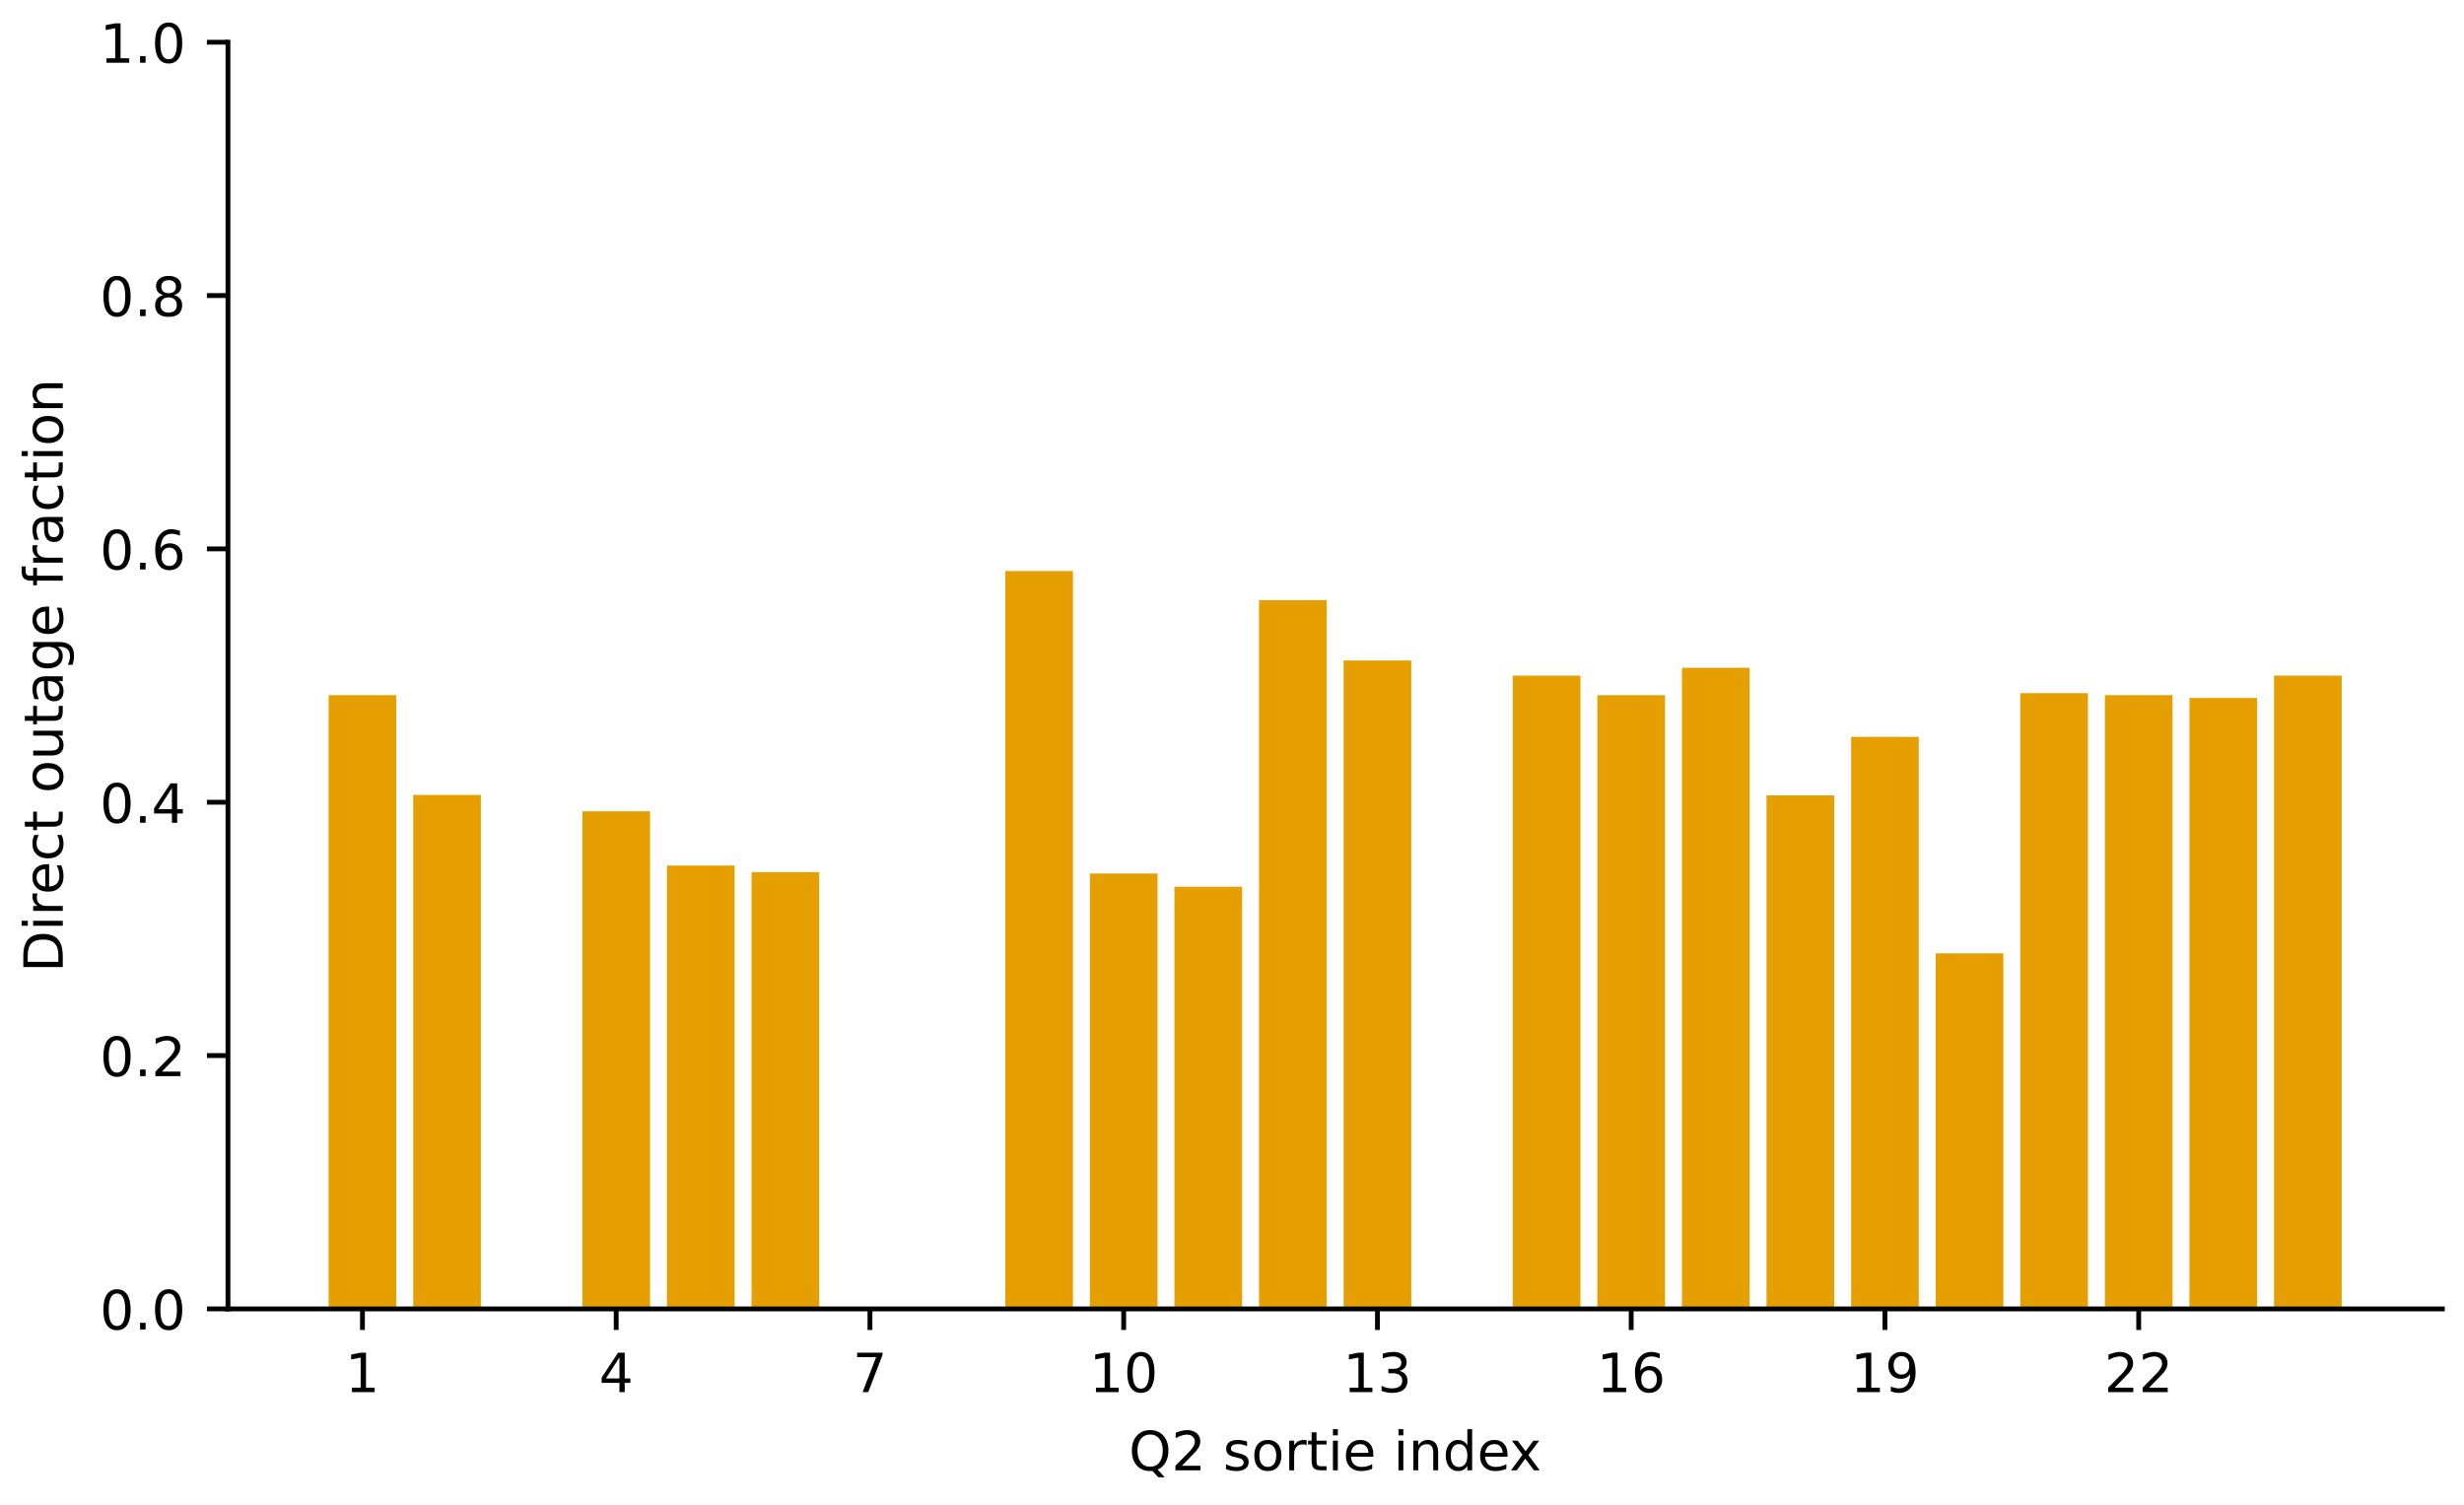
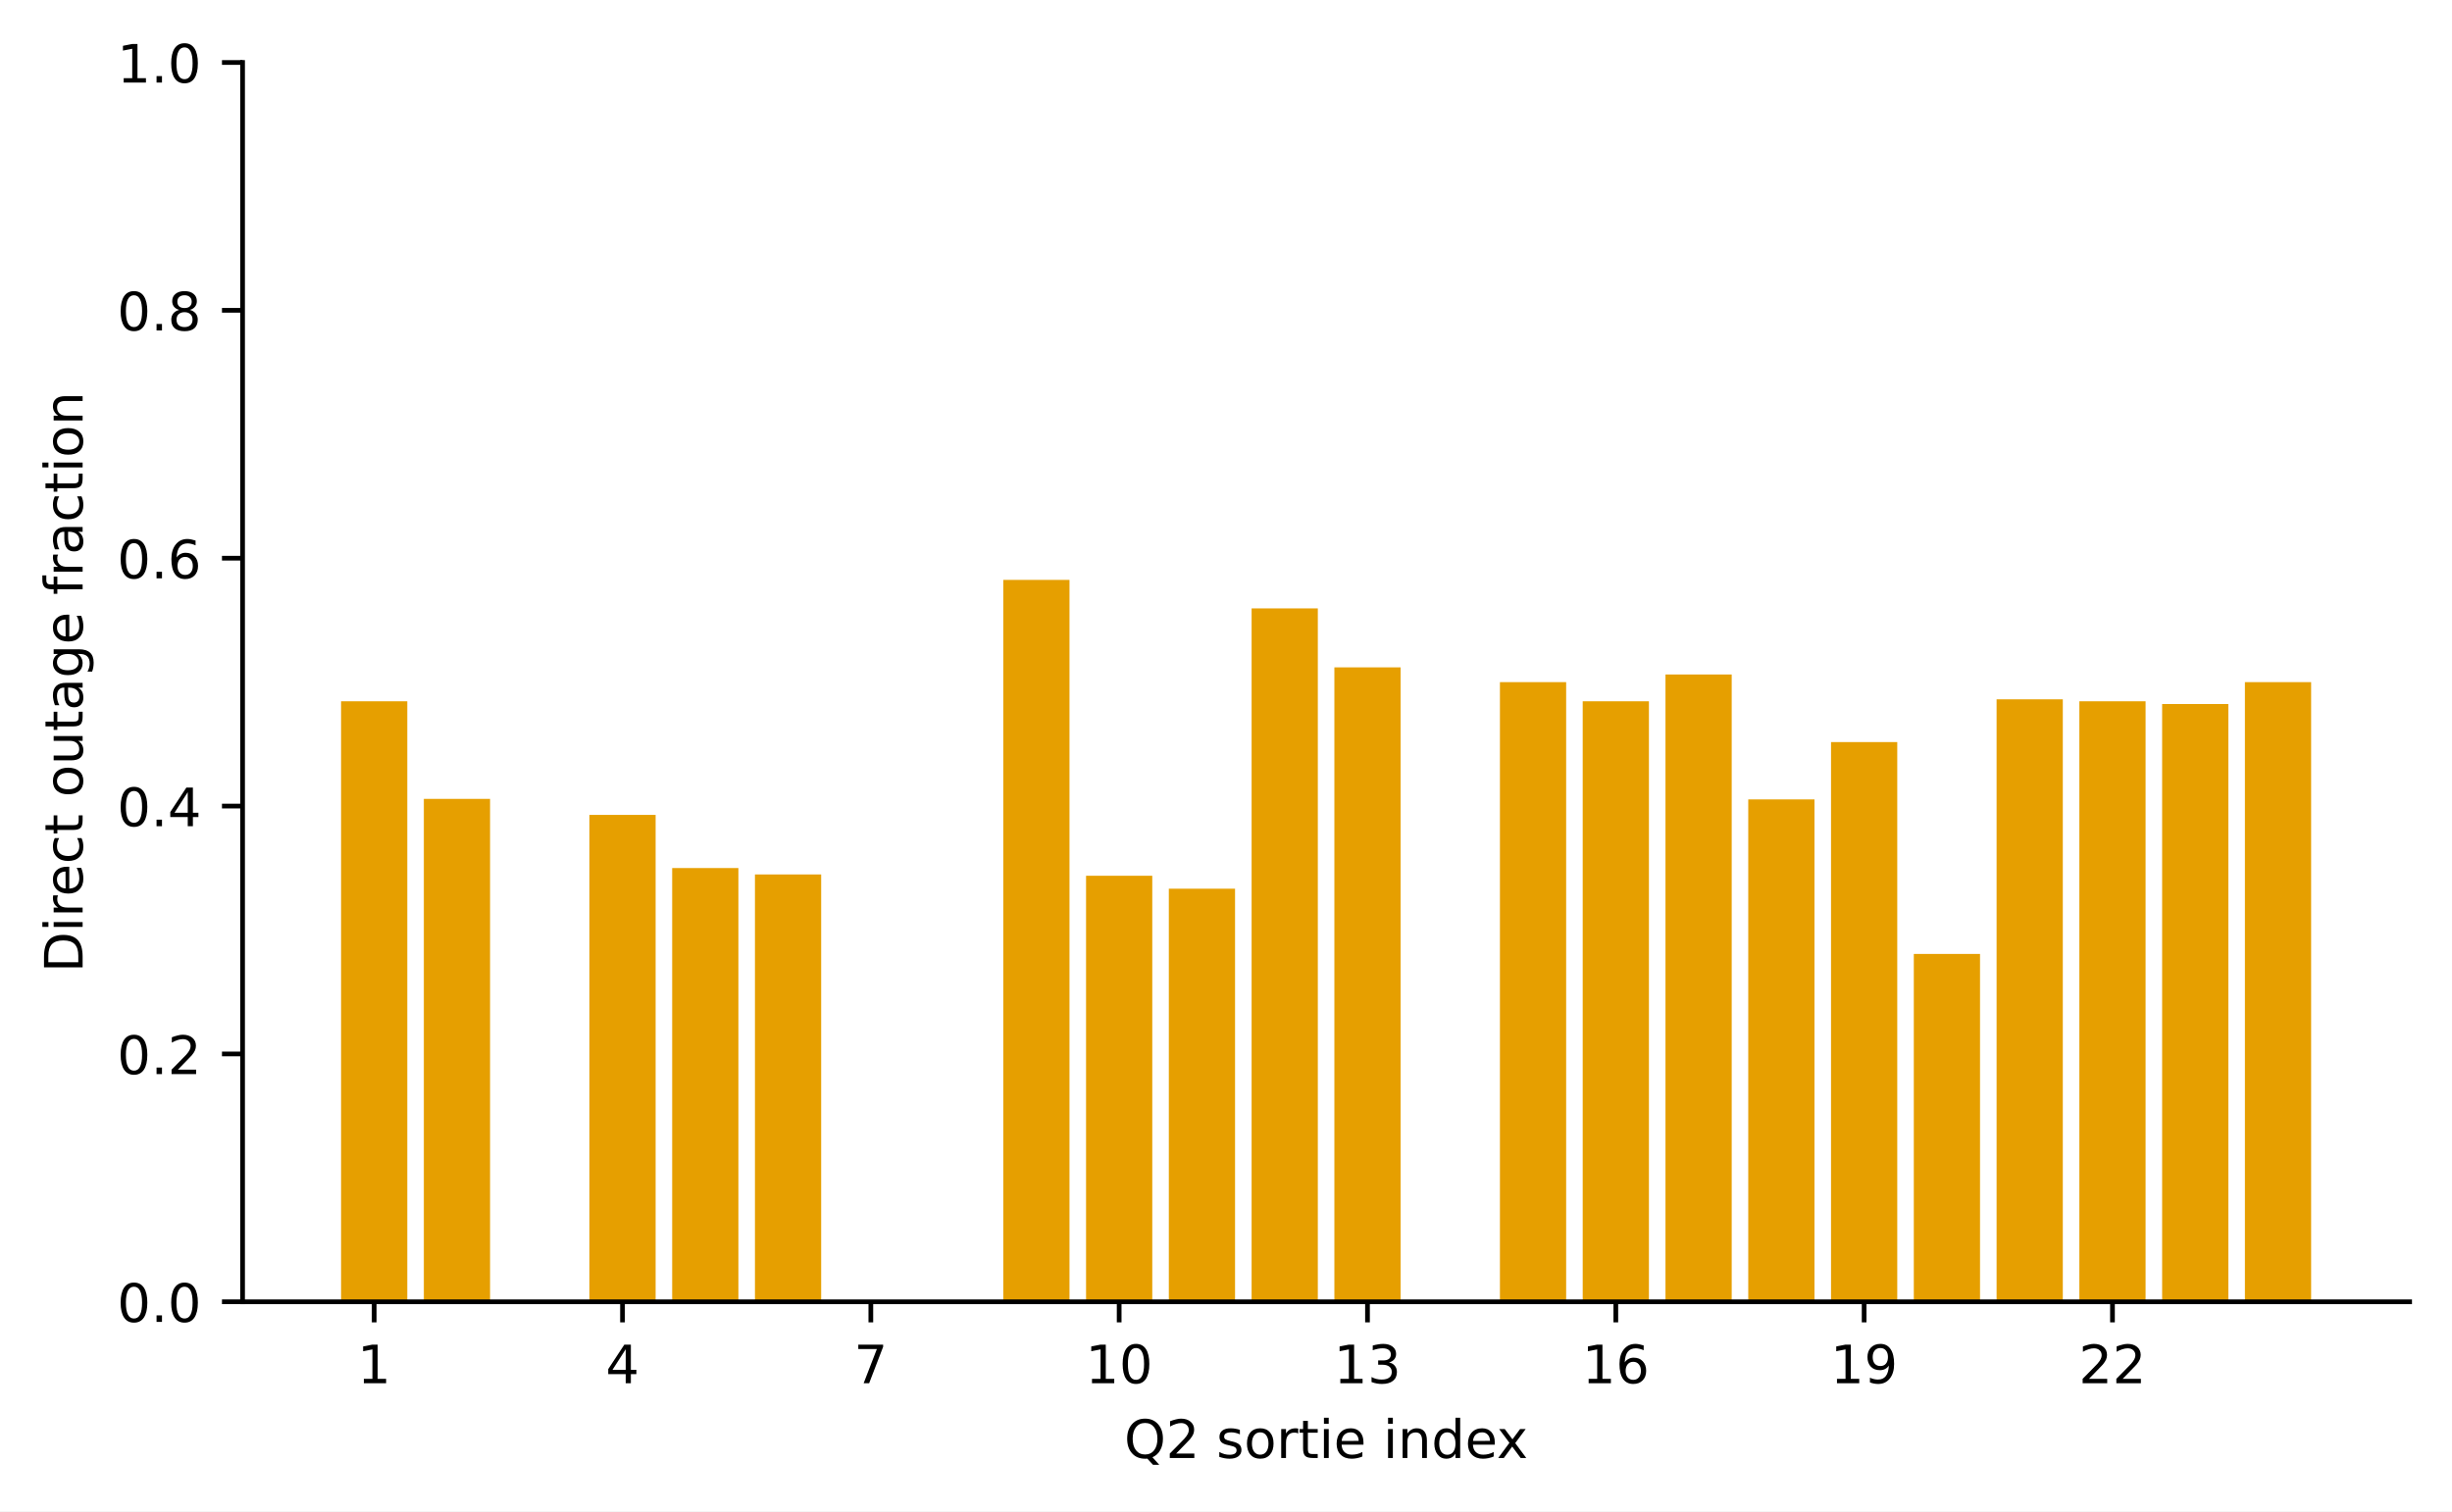
- <svg xmlns="http://www.w3.org/2000/svg" xmlns:xlink="http://www.w3.org/1999/xlink" width="409.794pt" height="250.292pt" viewBox="0 0 409.794 250.292" version="1.1">
+ <svg xmlns="http://www.w3.org/2000/svg" xmlns:xlink="http://www.w3.org/1999/xlink" width="416.703pt" height="256.912pt" viewBox="0 0 416.703 256.912" version="1.1">
  <defs>
    <style type="text/css">*{stroke-linejoin: round; stroke-linecap: butt}</style>
  </defs>
  <g id="figure_1">
    <g id="patch_1">
-       <path d="M 0 250.292  L 409.794 250.292  L 409.794 0  L 0 0  z " style="fill: #ffffff" />
+       <path d="M 0 256.912  L 416.703 256.912  L 416.703 0  L 0 0  z " style="fill: #ffffff" />
    </g>
    <g id="axes_1">
      <g id="patch_2">
-         <path d="M 37.914 217.691  L 406.194 217.691  L 406.194 7.019  L 37.914 7.019  z " style="fill: #ffffff" />
+         <path d="M 41.223 221.291  L 409.503 221.291  L 409.503 10.619  L 41.223 10.619  z " style="fill: #ffffff" />
      </g>
      <g id="patch_3">
-         <path d="M 54.654 217.691  L 65.907 217.691  L 65.907 115.613  L 54.654 115.613  z " clip-path="url(#pda8d3b3bb0)" style="fill: #e69f00" />
+         <path d="M 57.963 221.291  L 69.217 221.291  L 69.217 119.213  L 57.963 119.213  z " clip-path="url(#p1d484c1a3f)" style="fill: #e69f00" />
      </g>
      <g id="patch_4">
-         <path d="M 68.721 217.691  L 79.975 217.691  L 79.975 132.201  L 68.721 132.201  z " clip-path="url(#pda8d3b3bb0)" style="fill: #e69f00" />
+         <path d="M 72.03 221.291  L 83.284 221.291  L 83.284 135.801  L 72.03 135.801  z " clip-path="url(#p1d484c1a3f)" style="fill: #e69f00" />
      </g>
      <g id="patch_5">
-         <path d="M 82.788 217.691  L 94.042 217.691  L 94.042 217.691  L 82.788 217.691  z " clip-path="url(#pda8d3b3bb0)" style="fill: #0072b2" />
+         <path d="M 86.098 221.291  L 97.351 221.291  L 97.351 221.291  L 86.098 221.291  z " clip-path="url(#p1d484c1a3f)" style="fill: #0072b2" />
      </g>
      <g id="patch_6">
-         <path d="M 96.855 217.691  L 108.109 217.691  L 108.109 134.927  L 96.855 134.927  z " clip-path="url(#pda8d3b3bb0)" style="fill: #e69f00" />
+         <path d="M 100.165 221.291  L 111.419 221.291  L 111.419 138.527  L 100.165 138.527  z " clip-path="url(#p1d484c1a3f)" style="fill: #e69f00" />
      </g>
      <g id="patch_7">
-         <path d="M 110.922 217.691  L 122.176 217.691  L 122.176 143.956  L 110.922 143.956  z " clip-path="url(#pda8d3b3bb0)" style="fill: #e69f00" />
+         <path d="M 114.232 221.291  L 125.486 221.291  L 125.486 147.556  L 114.232 147.556  z " clip-path="url(#p1d484c1a3f)" style="fill: #e69f00" />
      </g>
      <g id="patch_8">
-         <path d="M 124.99 217.691  L 136.243 217.691  L 136.243 145.045  L 124.99 145.045  z " clip-path="url(#pda8d3b3bb0)" style="fill: #e69f00" />
+         <path d="M 128.299 221.291  L 139.553 221.291  L 139.553 148.646  L 128.299 148.646  z " clip-path="url(#p1d484c1a3f)" style="fill: #e69f00" />
      </g>
      <g id="patch_9">
-         <path d="M 139.057 217.691  L 150.311 217.691  L 150.311 217.691  L 139.057 217.691  z " clip-path="url(#pda8d3b3bb0)" style="fill: #0072b2" />
+         <path d="M 142.366 221.291  L 153.62 221.291  L 153.62 221.291  L 142.366 221.291  z " clip-path="url(#p1d484c1a3f)" style="fill: #0072b2" />
      </g>
      <g id="patch_10">
-         <path d="M 153.124 217.691  L 164.378 217.691  L 164.378 217.691  L 153.124 217.691  z " clip-path="url(#pda8d3b3bb0)" style="fill: #0072b2" />
+         <path d="M 156.434 221.291  L 167.687 221.291  L 167.687 221.291  L 156.434 221.291  z " clip-path="url(#p1d484c1a3f)" style="fill: #0072b2" />
      </g>
      <g id="patch_11">
-         <path d="M 167.191 217.691  L 178.445 217.691  L 178.445 94.969  L 167.191 94.969  z " clip-path="url(#pda8d3b3bb0)" style="fill: #e69f00" />
+         <path d="M 170.501 221.291  L 181.755 221.291  L 181.755 98.57  L 170.501 98.57  z " clip-path="url(#p1d484c1a3f)" style="fill: #e69f00" />
      </g>
      <g id="patch_12">
-         <path d="M 181.259 217.691  L 192.512 217.691  L 192.512 145.272  L 181.259 145.272  z " clip-path="url(#pda8d3b3bb0)" style="fill: #e69f00" />
+         <path d="M 184.568 221.291  L 195.822 221.291  L 195.822 148.873  L 184.568 148.873  z " clip-path="url(#p1d484c1a3f)" style="fill: #e69f00" />
      </g>
      <g id="patch_13">
-         <path d="M 195.326 217.691  L 206.58 217.691  L 206.58 147.467  L 195.326 147.467  z " clip-path="url(#pda8d3b3bb0)" style="fill: #e69f00" />
+         <path d="M 198.635 221.291  L 209.889 221.291  L 209.889 151.067  L 198.635 151.067  z " clip-path="url(#p1d484c1a3f)" style="fill: #e69f00" />
      </g>
      <g id="patch_14">
-         <path d="M 209.393 217.691  L 220.647 217.691  L 220.647 99.815  L 209.393 99.815  z " clip-path="url(#pda8d3b3bb0)" style="fill: #e69f00" />
+         <path d="M 212.703 221.291  L 223.956 221.291  L 223.956 103.415  L 212.703 103.415  z " clip-path="url(#p1d484c1a3f)" style="fill: #e69f00" />
      </g>
      <g id="patch_15">
-         <path d="M 223.46 217.691  L 234.714 217.691  L 234.714 109.847  L 223.46 109.847  z " clip-path="url(#pda8d3b3bb0)" style="fill: #e69f00" />
+         <path d="M 226.77 221.291  L 238.024 221.291  L 238.024 113.447  L 226.77 113.447  z " clip-path="url(#p1d484c1a3f)" style="fill: #e69f00" />
      </g>
      <g id="patch_16">
-         <path d="M 237.527 217.691  L 248.781 217.691  L 248.781 217.691  L 237.527 217.691  z " clip-path="url(#pda8d3b3bb0)" style="fill: #0072b2" />
+         <path d="M 240.837 221.291  L 252.091 221.291  L 252.091 221.291  L 240.837 221.291  z " clip-path="url(#p1d484c1a3f)" style="fill: #0072b2" />
      </g>
      <g id="patch_17">
-         <path d="M 251.595 217.691  L 262.848 217.691  L 262.848 112.355  L 251.595 112.355  z " clip-path="url(#pda8d3b3bb0)" style="fill: #e69f00" />
+         <path d="M 254.904 221.291  L 266.158 221.291  L 266.158 115.955  L 254.904 115.955  z " clip-path="url(#p1d484c1a3f)" style="fill: #e69f00" />
      </g>
      <g id="patch_18">
-         <path d="M 265.662 217.691  L 276.916 217.691  L 276.916 115.613  L 265.662 115.613  z " clip-path="url(#pda8d3b3bb0)" style="fill: #e69f00" />
+         <path d="M 268.972 221.291  L 280.225 221.291  L 280.225 119.213  L 268.972 119.213  z " clip-path="url(#p1d484c1a3f)" style="fill: #e69f00" />
      </g>
      <g id="patch_19">
-         <path d="M 279.729 217.691  L 290.983 217.691  L 290.983 111.055  L 279.729 111.055  z " clip-path="url(#pda8d3b3bb0)" style="fill: #e69f00" />
+         <path d="M 283.039 221.291  L 294.293 221.291  L 294.293 114.655  L 283.039 114.655  z " clip-path="url(#p1d484c1a3f)" style="fill: #e69f00" />
      </g>
      <g id="patch_20">
-         <path d="M 293.796 217.691  L 305.05 217.691  L 305.05 132.283  L 293.796 132.283  z " clip-path="url(#pda8d3b3bb0)" style="fill: #e69f00" />
+         <path d="M 297.106 221.291  L 308.36 221.291  L 308.36 135.884  L 297.106 135.884  z " clip-path="url(#p1d484c1a3f)" style="fill: #e69f00" />
      </g>
      <g id="patch_21">
-         <path d="M 307.864 217.691  L 319.117 217.691  L 319.117 122.549  L 307.864 122.549  z " clip-path="url(#pda8d3b3bb0)" style="fill: #e69f00" />
+         <path d="M 311.173 221.291  L 322.427 221.291  L 322.427 126.149  L 311.173 126.149  z " clip-path="url(#p1d484c1a3f)" style="fill: #e69f00" />
      </g>
      <g id="patch_22">
-         <path d="M 321.931 217.691  L 333.185 217.691  L 333.185 158.555  L 321.931 158.555  z " clip-path="url(#pda8d3b3bb0)" style="fill: #e69f00" />
+         <path d="M 325.24 221.291  L 336.494 221.291  L 336.494 162.155  L 325.24 162.155  z " clip-path="url(#p1d484c1a3f)" style="fill: #e69f00" />
      </g>
      <g id="patch_23">
-         <path d="M 335.998 217.691  L 347.252 217.691  L 347.252 115.281  L 335.998 115.281  z " clip-path="url(#pda8d3b3bb0)" style="fill: #e69f00" />
+         <path d="M 339.308 221.291  L 350.561 221.291  L 350.561 118.881  L 339.308 118.881  z " clip-path="url(#p1d484c1a3f)" style="fill: #e69f00" />
      </g>
      <g id="patch_24">
-         <path d="M 350.065 217.691  L 361.319 217.691  L 361.319 115.613  L 350.065 115.613  z " clip-path="url(#pda8d3b3bb0)" style="fill: #e69f00" />
+         <path d="M 353.375 221.291  L 364.629 221.291  L 364.629 119.213  L 353.375 119.213  z " clip-path="url(#p1d484c1a3f)" style="fill: #e69f00" />
      </g>
      <g id="patch_25">
-         <path d="M 364.133 217.691  L 375.386 217.691  L 375.386 116.073  L 364.133 116.073  z " clip-path="url(#pda8d3b3bb0)" style="fill: #e69f00" />
+         <path d="M 367.442 221.291  L 378.696 221.291  L 378.696 119.673  L 367.442 119.673  z " clip-path="url(#p1d484c1a3f)" style="fill: #e69f00" />
      </g>
      <g id="patch_26">
-         <path d="M 378.2 217.691  L 389.454 217.691  L 389.454 112.355  L 378.2 112.355  z " clip-path="url(#pda8d3b3bb0)" style="fill: #e69f00" />
+         <path d="M 381.509 221.291  L 392.763 221.291  L 392.763 115.955  L 381.509 115.955  z " clip-path="url(#p1d484c1a3f)" style="fill: #e69f00" />
      </g>
      <g id="matplotlib.axis_1">
        <g id="xtick_1">
          <g id="line2d_1">
            <defs>
-               <path id="mabcaca8bea" d="M 0 0  L 0 3.5  " style="stroke: #000000; stroke-width: 0.8" />
+               <path id="m7c13e8b05c" d="M 0 0  L 0 3.5  " style="stroke: #000000; stroke-width: 0.8" />
            </defs>
            <g>
-               <use xlink:href="#mabcaca8bea" x="60.28" y="217.691" style="stroke: #000000; stroke-width: 0.8" />
+               <use xlink:href="#m7c13e8b05c" x="63.59" y="221.291" style="stroke: #000000; stroke-width: 0.8" />
            </g>
          </g>
          <g id="text_1">
-             <text style="font-size: 9px; font-family: 'DejaVu Sans', 'Bitstream Vera Sans', 'Computer Modern Sans Serif', 'Lucida Grande', 'Verdana', 'Geneva', 'Lucid', 'Arial', 'Helvetica', 'Avant Garde', sans-serif; text-anchor: middle" x="60.28" y="231.529" transform="rotate(-0 60.28041 231.5288)">1</text>
+             <text style="font-size: 9px; font-family: 'DejaVu Sans', 'Bitstream Vera Sans', 'Computer Modern Sans Serif', 'Lucida Grande', 'Verdana', 'Geneva', 'Lucid', 'Arial', 'Helvetica', 'Avant Garde', sans-serif; text-anchor: middle" x="63.59" y="235.13" transform="rotate(-0 63.59002 235.1299)">1</text>
          </g>
        </g>
        <g id="xtick_2">
          <g id="line2d_2">
            <g>
-               <use xlink:href="#mabcaca8bea" x="102.482" y="217.691" style="stroke: #000000; stroke-width: 0.8" />
+               <use xlink:href="#m7c13e8b05c" x="105.792" y="221.291" style="stroke: #000000; stroke-width: 0.8" />
            </g>
          </g>
          <g id="text_2">
-             <text style="font-size: 9px; font-family: 'DejaVu Sans', 'Bitstream Vera Sans', 'Computer Modern Sans Serif', 'Lucida Grande', 'Verdana', 'Geneva', 'Lucid', 'Arial', 'Helvetica', 'Avant Garde', sans-serif; text-anchor: middle" x="102.482" y="231.529" transform="rotate(-0 102.4821 231.5288)">4</text>
+             <text style="font-size: 9px; font-family: 'DejaVu Sans', 'Bitstream Vera Sans', 'Computer Modern Sans Serif', 'Lucida Grande', 'Verdana', 'Geneva', 'Lucid', 'Arial', 'Helvetica', 'Avant Garde', sans-serif; text-anchor: middle" x="105.792" y="235.13" transform="rotate(-0 105.7917 235.1299)">4</text>
          </g>
        </g>
        <g id="xtick_3">
          <g id="line2d_3">
            <g>
-               <use xlink:href="#mabcaca8bea" x="144.684" y="217.691" style="stroke: #000000; stroke-width: 0.8" />
+               <use xlink:href="#m7c13e8b05c" x="147.993" y="221.291" style="stroke: #000000; stroke-width: 0.8" />
            </g>
          </g>
          <g id="text_3">
-             <text style="font-size: 9px; font-family: 'DejaVu Sans', 'Bitstream Vera Sans', 'Computer Modern Sans Serif', 'Lucida Grande', 'Verdana', 'Geneva', 'Lucid', 'Arial', 'Helvetica', 'Avant Garde', sans-serif; text-anchor: middle" x="144.684" y="231.529" transform="rotate(-0 144.6838 231.5288)">7</text>
+             <text style="font-size: 9px; font-family: 'DejaVu Sans', 'Bitstream Vera Sans', 'Computer Modern Sans Serif', 'Lucida Grande', 'Verdana', 'Geneva', 'Lucid', 'Arial', 'Helvetica', 'Avant Garde', sans-serif; text-anchor: middle" x="147.993" y="235.13" transform="rotate(-0 147.9934 235.1299)">7</text>
          </g>
        </g>
        <g id="xtick_4">
          <g id="line2d_4">
            <g>
-               <use xlink:href="#mabcaca8bea" x="186.885" y="217.691" style="stroke: #000000; stroke-width: 0.8" />
+               <use xlink:href="#m7c13e8b05c" x="190.195" y="221.291" style="stroke: #000000; stroke-width: 0.8" />
            </g>
          </g>
          <g id="text_4">
-             <text style="font-size: 9px; font-family: 'DejaVu Sans', 'Bitstream Vera Sans', 'Computer Modern Sans Serif', 'Lucida Grande', 'Verdana', 'Geneva', 'Lucid', 'Arial', 'Helvetica', 'Avant Garde', sans-serif; text-anchor: middle" x="186.885" y="231.529" transform="rotate(-0 186.8854 231.5288)">10</text>
+             <text style="font-size: 9px; font-family: 'DejaVu Sans', 'Bitstream Vera Sans', 'Computer Modern Sans Serif', 'Lucida Grande', 'Verdana', 'Geneva', 'Lucid', 'Arial', 'Helvetica', 'Avant Garde', sans-serif; text-anchor: middle" x="190.195" y="235.13" transform="rotate(-0 190.1951 235.1299)">10</text>
          </g>
        </g>
        <g id="xtick_5">
          <g id="line2d_5">
            <g>
-               <use xlink:href="#mabcaca8bea" x="229.087" y="217.691" style="stroke: #000000; stroke-width: 0.8" />
+               <use xlink:href="#m7c13e8b05c" x="232.397" y="221.291" style="stroke: #000000; stroke-width: 0.8" />
            </g>
          </g>
          <g id="text_5">
-             <text style="font-size: 9px; font-family: 'DejaVu Sans', 'Bitstream Vera Sans', 'Computer Modern Sans Serif', 'Lucida Grande', 'Verdana', 'Geneva', 'Lucid', 'Arial', 'Helvetica', 'Avant Garde', sans-serif; text-anchor: middle" x="229.087" y="231.529" transform="rotate(-0 229.0871 231.5288)">13</text>
+             <text style="font-size: 9px; font-family: 'DejaVu Sans', 'Bitstream Vera Sans', 'Computer Modern Sans Serif', 'Lucida Grande', 'Verdana', 'Geneva', 'Lucid', 'Arial', 'Helvetica', 'Avant Garde', sans-serif; text-anchor: middle" x="232.397" y="235.13" transform="rotate(-0 232.3967 235.1299)">13</text>
          </g>
        </g>
        <g id="xtick_6">
          <g id="line2d_6">
            <g>
-               <use xlink:href="#mabcaca8bea" x="271.289" y="217.691" style="stroke: #000000; stroke-width: 0.8" />
+               <use xlink:href="#m7c13e8b05c" x="274.598" y="221.291" style="stroke: #000000; stroke-width: 0.8" />
            </g>
          </g>
          <g id="text_6">
-             <text style="font-size: 9px; font-family: 'DejaVu Sans', 'Bitstream Vera Sans', 'Computer Modern Sans Serif', 'Lucida Grande', 'Verdana', 'Geneva', 'Lucid', 'Arial', 'Helvetica', 'Avant Garde', sans-serif; text-anchor: middle" x="271.289" y="231.529" transform="rotate(-0 271.2888 231.5288)">16</text>
+             <text style="font-size: 9px; font-family: 'DejaVu Sans', 'Bitstream Vera Sans', 'Computer Modern Sans Serif', 'Lucida Grande', 'Verdana', 'Geneva', 'Lucid', 'Arial', 'Helvetica', 'Avant Garde', sans-serif; text-anchor: middle" x="274.598" y="235.13" transform="rotate(-0 274.5984 235.1299)">16</text>
          </g>
        </g>
        <g id="xtick_7">
          <g id="line2d_7">
            <g>
-               <use xlink:href="#mabcaca8bea" x="313.49" y="217.691" style="stroke: #000000; stroke-width: 0.8" />
+               <use xlink:href="#m7c13e8b05c" x="316.8" y="221.291" style="stroke: #000000; stroke-width: 0.8" />
            </g>
          </g>
          <g id="text_7">
-             <text style="font-size: 9px; font-family: 'DejaVu Sans', 'Bitstream Vera Sans', 'Computer Modern Sans Serif', 'Lucida Grande', 'Verdana', 'Geneva', 'Lucid', 'Arial', 'Helvetica', 'Avant Garde', sans-serif; text-anchor: middle" x="313.49" y="231.529" transform="rotate(-0 313.4905 231.5288)">19</text>
+             <text style="font-size: 9px; font-family: 'DejaVu Sans', 'Bitstream Vera Sans', 'Computer Modern Sans Serif', 'Lucida Grande', 'Verdana', 'Geneva', 'Lucid', 'Arial', 'Helvetica', 'Avant Garde', sans-serif; text-anchor: middle" x="316.8" y="235.13" transform="rotate(-0 316.8001 235.1299)">19</text>
          </g>
        </g>
        <g id="xtick_8">
          <g id="line2d_8">
            <g>
-               <use xlink:href="#mabcaca8bea" x="355.692" y="217.691" style="stroke: #000000; stroke-width: 0.8" />
+               <use xlink:href="#m7c13e8b05c" x="359.002" y="221.291" style="stroke: #000000; stroke-width: 0.8" />
            </g>
          </g>
          <g id="text_8">
-             <text style="font-size: 9px; font-family: 'DejaVu Sans', 'Bitstream Vera Sans', 'Computer Modern Sans Serif', 'Lucida Grande', 'Verdana', 'Geneva', 'Lucid', 'Arial', 'Helvetica', 'Avant Garde', sans-serif; text-anchor: middle" x="355.692" y="231.529" transform="rotate(-0 355.6922 231.5288)">22</text>
+             <text style="font-size: 9px; font-family: 'DejaVu Sans', 'Bitstream Vera Sans', 'Computer Modern Sans Serif', 'Lucida Grande', 'Verdana', 'Geneva', 'Lucid', 'Arial', 'Helvetica', 'Avant Garde', sans-serif; text-anchor: middle" x="359.002" y="235.13" transform="rotate(-0 359.0018 235.1299)">22</text>
          </g>
        </g>
        <g id="text_9">
-           <text style="font-size: 9px; font-family: 'DejaVu Sans', 'Bitstream Vera Sans', 'Computer Modern Sans Serif', 'Lucida Grande', 'Verdana', 'Geneva', 'Lucid', 'Arial', 'Helvetica', 'Avant Garde', sans-serif; text-anchor: middle" x="222.054" y="244.53" transform="rotate(-0 222.0535 244.5295)">Q2 sortie index</text>
+           <text style="font-size: 9px; font-family: 'DejaVu Sans', 'Bitstream Vera Sans', 'Computer Modern Sans Serif', 'Lucida Grande', 'Verdana', 'Geneva', 'Lucid', 'Arial', 'Helvetica', 'Avant Garde', sans-serif; text-anchor: middle" x="225.363" y="247.84" transform="rotate(-0 225.3631 247.8402)">Q2 sortie index</text>
        </g>
      </g>
      <g id="matplotlib.axis_2">
        <g id="ytick_1">
          <g id="line2d_9">
            <defs>
-               <path id="mb2bdf7ec52" d="M 0 0  L -3.5 0  " style="stroke: #000000; stroke-width: 0.8" />
+               <path id="m2b40726a57" d="M 0 0  L -3.5 0  " style="stroke: #000000; stroke-width: 0.8" />
            </defs>
            <g>
-               <use xlink:href="#mb2bdf7ec52" x="37.914" y="217.691" style="stroke: #000000; stroke-width: 0.8" />
+               <use xlink:href="#m2b40726a57" x="41.223" y="221.291" style="stroke: #000000; stroke-width: 0.8" />
            </g>
          </g>
          <g id="text_10">
-             <text style="font-size: 9px; font-family: 'DejaVu Sans', 'Bitstream Vera Sans', 'Computer Modern Sans Serif', 'Lucida Grande', 'Verdana', 'Geneva', 'Lucid', 'Arial', 'Helvetica', 'Avant Garde', sans-serif; text-anchor: end" x="30.914" y="221.11" transform="rotate(-0 30.91352 221.1099)">0.0</text>
+             <text style="font-size: 9px; font-family: 'DejaVu Sans', 'Bitstream Vera Sans', 'Computer Modern Sans Serif', 'Lucida Grande', 'Verdana', 'Geneva', 'Lucid', 'Arial', 'Helvetica', 'Avant Garde', sans-serif; text-anchor: end" x="34.223" y="224.711" transform="rotate(-0 34.22313 224.7106)">0.0</text>
          </g>
        </g>
        <g id="ytick_2">
          <g id="line2d_10">
            <g>
-               <use xlink:href="#mb2bdf7ec52" x="37.914" y="175.557" style="stroke: #000000; stroke-width: 0.8" />
+               <use xlink:href="#m2b40726a57" x="41.223" y="179.157" style="stroke: #000000; stroke-width: 0.8" />
            </g>
          </g>
          <g id="text_11">
-             <text style="font-size: 9px; font-family: 'DejaVu Sans', 'Bitstream Vera Sans', 'Computer Modern Sans Serif', 'Lucida Grande', 'Verdana', 'Geneva', 'Lucid', 'Arial', 'Helvetica', 'Avant Garde', sans-serif; text-anchor: end" x="30.914" y="178.975" transform="rotate(-0 30.91352 178.9755)">0.2</text>
+             <text style="font-size: 9px; font-family: 'DejaVu Sans', 'Bitstream Vera Sans', 'Computer Modern Sans Serif', 'Lucida Grande', 'Verdana', 'Geneva', 'Lucid', 'Arial', 'Helvetica', 'Avant Garde', sans-serif; text-anchor: end" x="34.223" y="182.576" transform="rotate(-0 34.22313 182.5762)">0.2</text>
          </g>
        </g>
        <g id="ytick_3">
          <g id="line2d_11">
            <g>
-               <use xlink:href="#mb2bdf7ec52" x="37.914" y="133.422" style="stroke: #000000; stroke-width: 0.8" />
+               <use xlink:href="#m2b40726a57" x="41.223" y="137.022" style="stroke: #000000; stroke-width: 0.8" />
            </g>
          </g>
          <g id="text_12">
-             <text style="font-size: 9px; font-family: 'DejaVu Sans', 'Bitstream Vera Sans', 'Computer Modern Sans Serif', 'Lucida Grande', 'Verdana', 'Geneva', 'Lucid', 'Arial', 'Helvetica', 'Avant Garde', sans-serif; text-anchor: end" x="30.914" y="136.841" transform="rotate(-0 30.91352 136.8411)">0.4</text>
+             <text style="font-size: 9px; font-family: 'DejaVu Sans', 'Bitstream Vera Sans', 'Computer Modern Sans Serif', 'Lucida Grande', 'Verdana', 'Geneva', 'Lucid', 'Arial', 'Helvetica', 'Avant Garde', sans-serif; text-anchor: end" x="34.223" y="140.442" transform="rotate(-0 34.22313 140.4418)">0.4</text>
          </g>
        </g>
        <g id="ytick_4">
          <g id="line2d_12">
            <g>
-               <use xlink:href="#mb2bdf7ec52" x="37.914" y="91.288" style="stroke: #000000; stroke-width: 0.8" />
+               <use xlink:href="#m2b40726a57" x="41.223" y="94.888" style="stroke: #000000; stroke-width: 0.8" />
            </g>
          </g>
          <g id="text_13">
-             <text style="font-size: 9px; font-family: 'DejaVu Sans', 'Bitstream Vera Sans', 'Computer Modern Sans Serif', 'Lucida Grande', 'Verdana', 'Geneva', 'Lucid', 'Arial', 'Helvetica', 'Avant Garde', sans-serif; text-anchor: end" x="30.914" y="94.707" transform="rotate(-0 30.91352 94.70669)">0.6</text>
+             <text style="font-size: 9px; font-family: 'DejaVu Sans', 'Bitstream Vera Sans', 'Computer Modern Sans Serif', 'Lucida Grande', 'Verdana', 'Geneva', 'Lucid', 'Arial', 'Helvetica', 'Avant Garde', sans-serif; text-anchor: end" x="34.223" y="98.307" transform="rotate(-0 34.22313 98.30739)">0.6</text>
          </g>
        </g>
        <g id="ytick_5">
          <g id="line2d_13">
            <g>
-               <use xlink:href="#mb2bdf7ec52" x="37.914" y="49.153" style="stroke: #000000; stroke-width: 0.8" />
+               <use xlink:href="#m2b40726a57" x="41.223" y="52.754" style="stroke: #000000; stroke-width: 0.8" />
            </g>
          </g>
          <g id="text_14">
-             <text style="font-size: 9px; font-family: 'DejaVu Sans', 'Bitstream Vera Sans', 'Computer Modern Sans Serif', 'Lucida Grande', 'Verdana', 'Geneva', 'Lucid', 'Arial', 'Helvetica', 'Avant Garde', sans-serif; text-anchor: end" x="30.914" y="52.572" transform="rotate(-0 30.91352 52.57229)">0.8</text>
+             <text style="font-size: 9px; font-family: 'DejaVu Sans', 'Bitstream Vera Sans', 'Computer Modern Sans Serif', 'Lucida Grande', 'Verdana', 'Geneva', 'Lucid', 'Arial', 'Helvetica', 'Avant Garde', sans-serif; text-anchor: end" x="34.223" y="56.173" transform="rotate(-0 34.22313 56.17299)">0.8</text>
          </g>
        </g>
        <g id="ytick_6">
          <g id="line2d_14">
            <g>
-               <use xlink:href="#mb2bdf7ec52" x="37.914" y="7.019" style="stroke: #000000; stroke-width: 0.8" />
+               <use xlink:href="#m2b40726a57" x="41.223" y="10.619" style="stroke: #000000; stroke-width: 0.8" />
            </g>
          </g>
          <g id="text_15">
-             <text style="font-size: 9px; font-family: 'DejaVu Sans', 'Bitstream Vera Sans', 'Computer Modern Sans Serif', 'Lucida Grande', 'Verdana', 'Geneva', 'Lucid', 'Arial', 'Helvetica', 'Avant Garde', sans-serif; text-anchor: end" x="30.914" y="10.438" transform="rotate(-0 30.91352 10.43789)">1.0</text>
+             <text style="font-size: 9px; font-family: 'DejaVu Sans', 'Bitstream Vera Sans', 'Computer Modern Sans Serif', 'Lucida Grande', 'Verdana', 'Geneva', 'Lucid', 'Arial', 'Helvetica', 'Avant Garde', sans-serif; text-anchor: end" x="34.223" y="14.039" transform="rotate(-0 34.22313 14.03859)">1.0</text>
          </g>
        </g>
        <g id="text_16">
-           <text style="font-size: 9px; font-family: 'DejaVu Sans', 'Bitstream Vera Sans', 'Computer Modern Sans Serif', 'Lucida Grande', 'Verdana', 'Geneva', 'Lucid', 'Arial', 'Helvetica', 'Avant Garde', sans-serif; text-anchor: middle" x="10.439" y="112.355" transform="rotate(-90 10.43859 112.3549)">Direct outage fraction</text>
+           <text style="font-size: 9px; font-family: 'DejaVu Sans', 'Bitstream Vera Sans', 'Computer Modern Sans Serif', 'Lucida Grande', 'Verdana', 'Geneva', 'Lucid', 'Arial', 'Helvetica', 'Avant Garde', sans-serif; text-anchor: middle" x="14.039" y="115.955" transform="rotate(-90 14.03859 115.9553)">Direct outage fraction</text>
        </g>
      </g>
      <g id="patch_27">
-         <path d="M 37.914 217.691  L 37.914 7.019  " style="fill: none; stroke: #000000; stroke-width: 0.8; stroke-linejoin: miter; stroke-linecap: square" />
+         <path d="M 41.223 221.291  L 41.223 10.619  " style="fill: none; stroke: #000000; stroke-width: 0.8; stroke-linejoin: miter; stroke-linecap: square" />
      </g>
      <g id="patch_28">
-         <path d="M 37.914 217.691  L 406.194 217.691  " style="fill: none; stroke: #000000; stroke-width: 0.8; stroke-linejoin: miter; stroke-linecap: square" />
+         <path d="M 41.223 221.291  L 409.503 221.291  " style="fill: none; stroke: #000000; stroke-width: 0.8; stroke-linejoin: miter; stroke-linecap: square" />
      </g>
    </g>
  </g>
  <defs>
-     <clipPath id="pda8d3b3bb0">
-       <rect x="37.914" y="7.019" width="368.28" height="210.672" />
+     <clipPath id="p1d484c1a3f">
+       <rect x="41.223" y="10.619" width="368.28" height="210.672" />
    </clipPath>
  </defs>
</svg>
